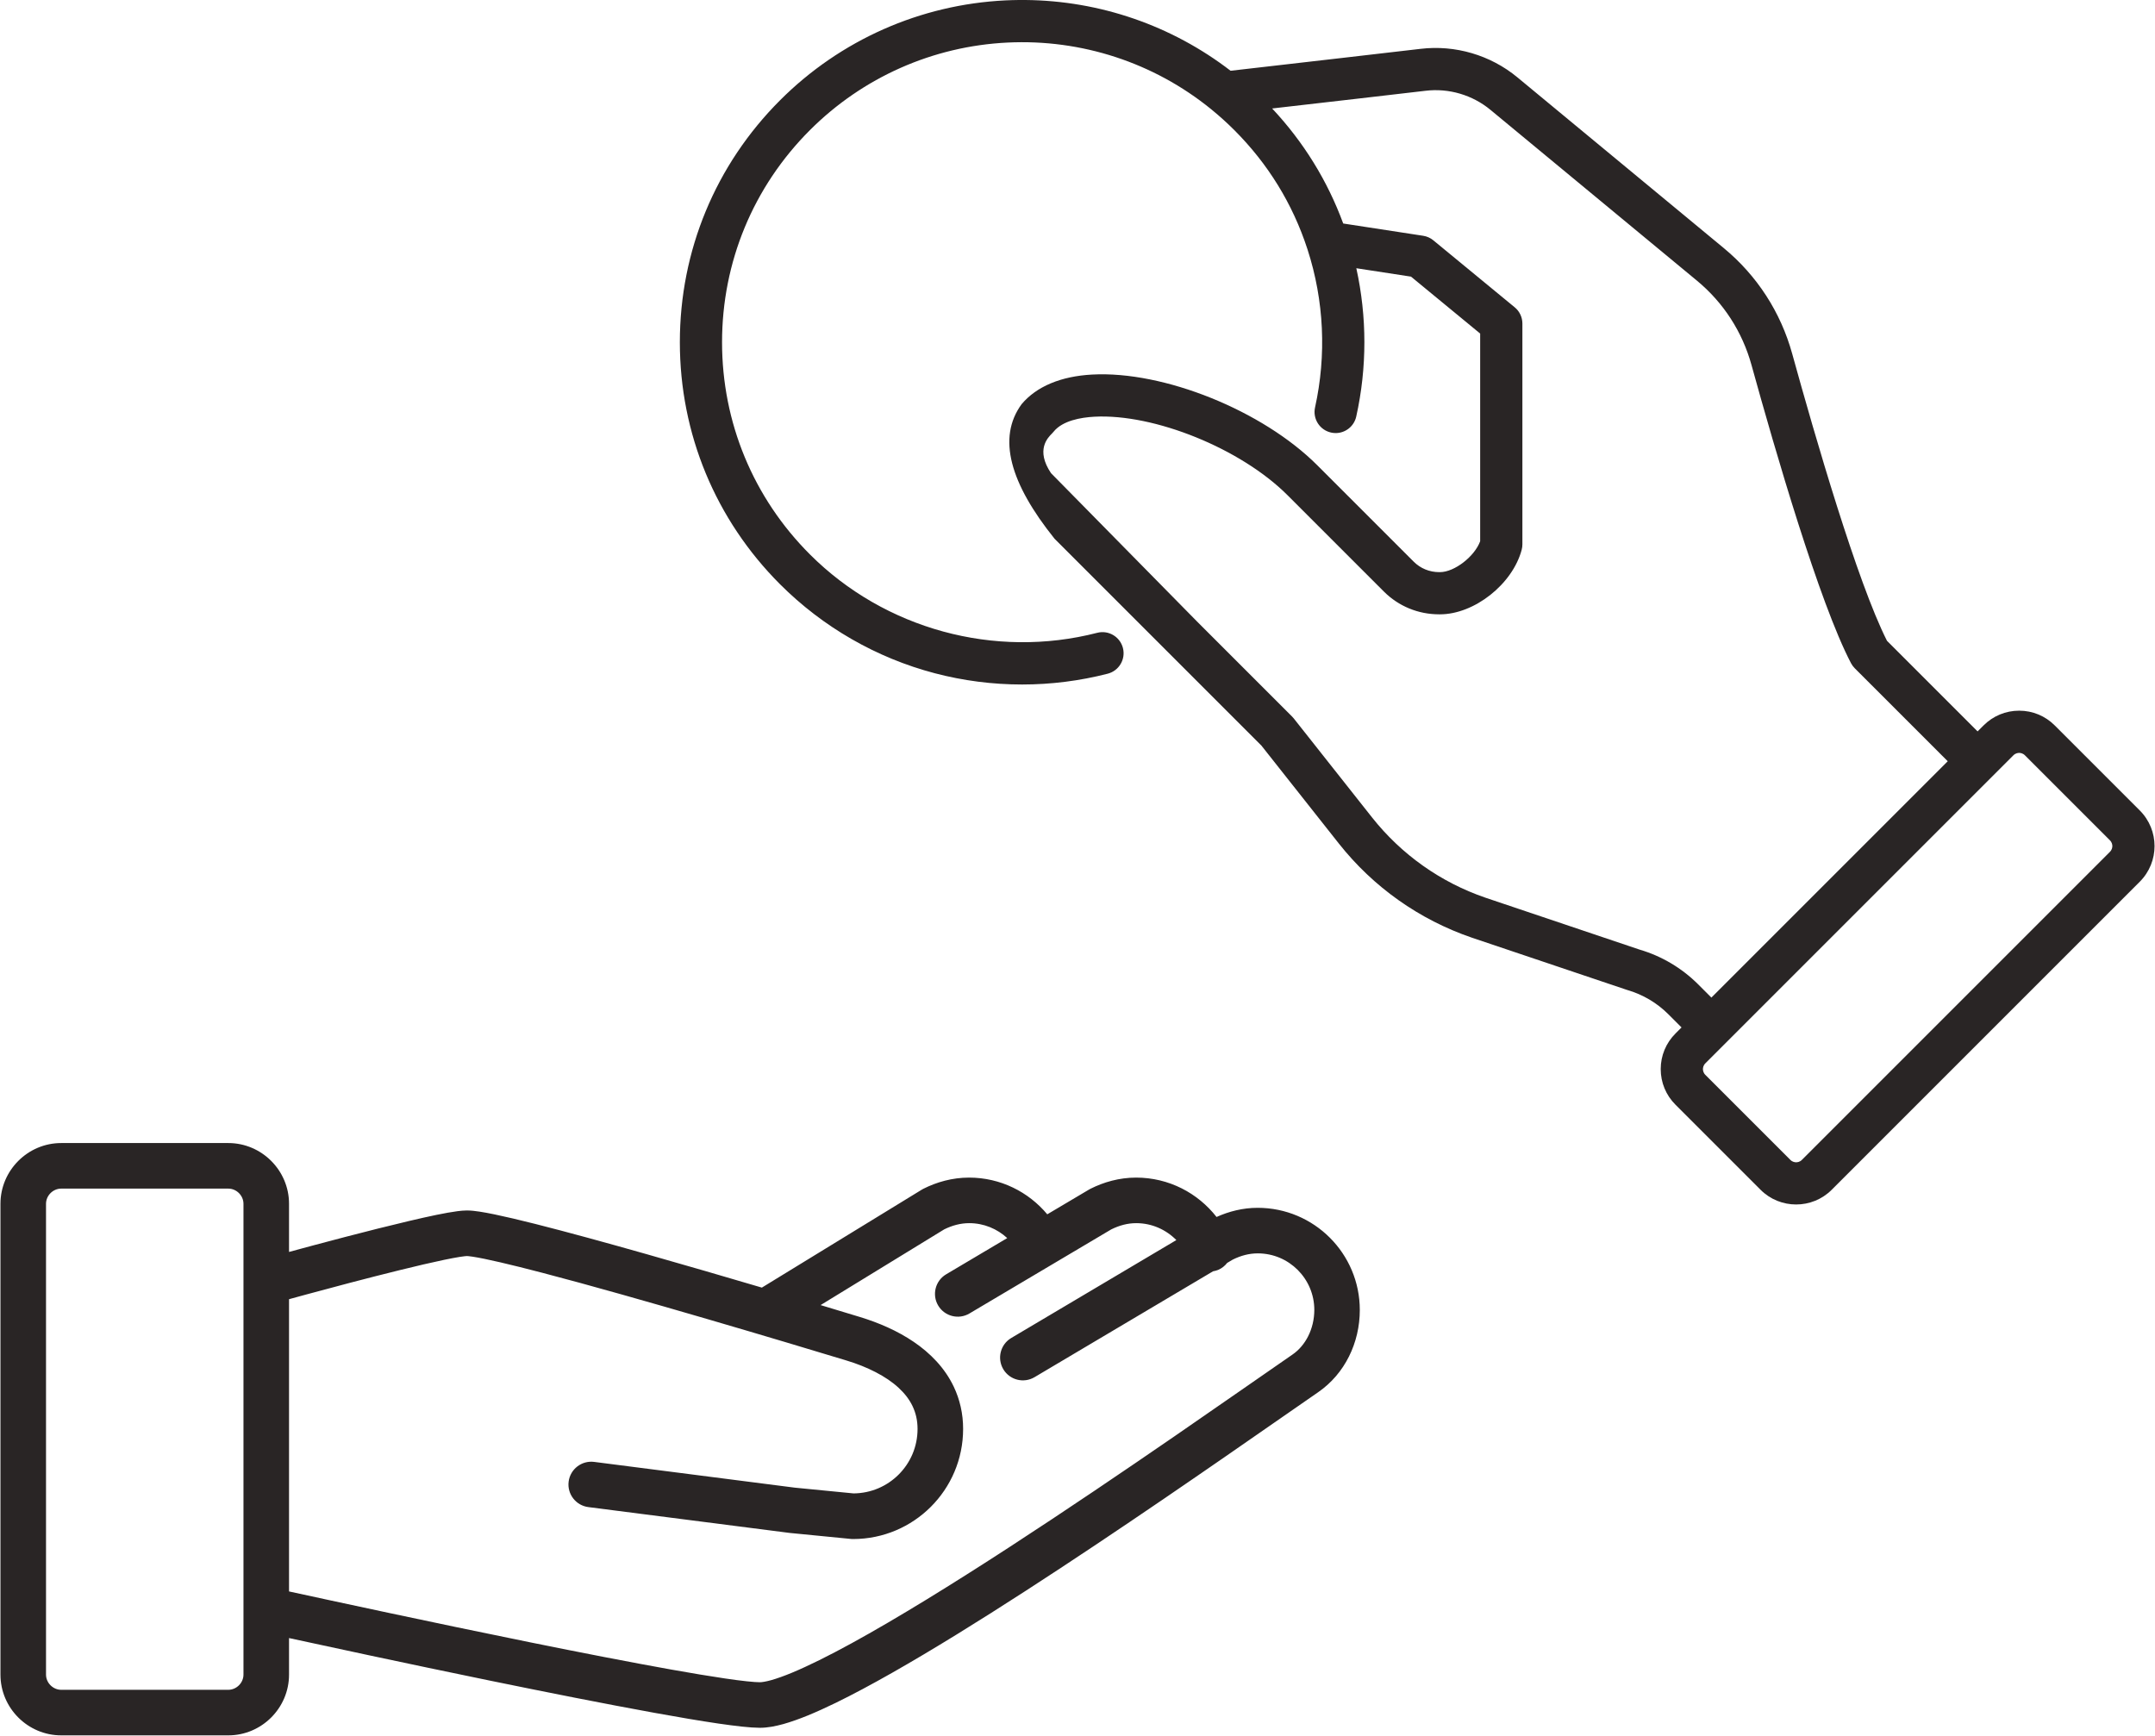
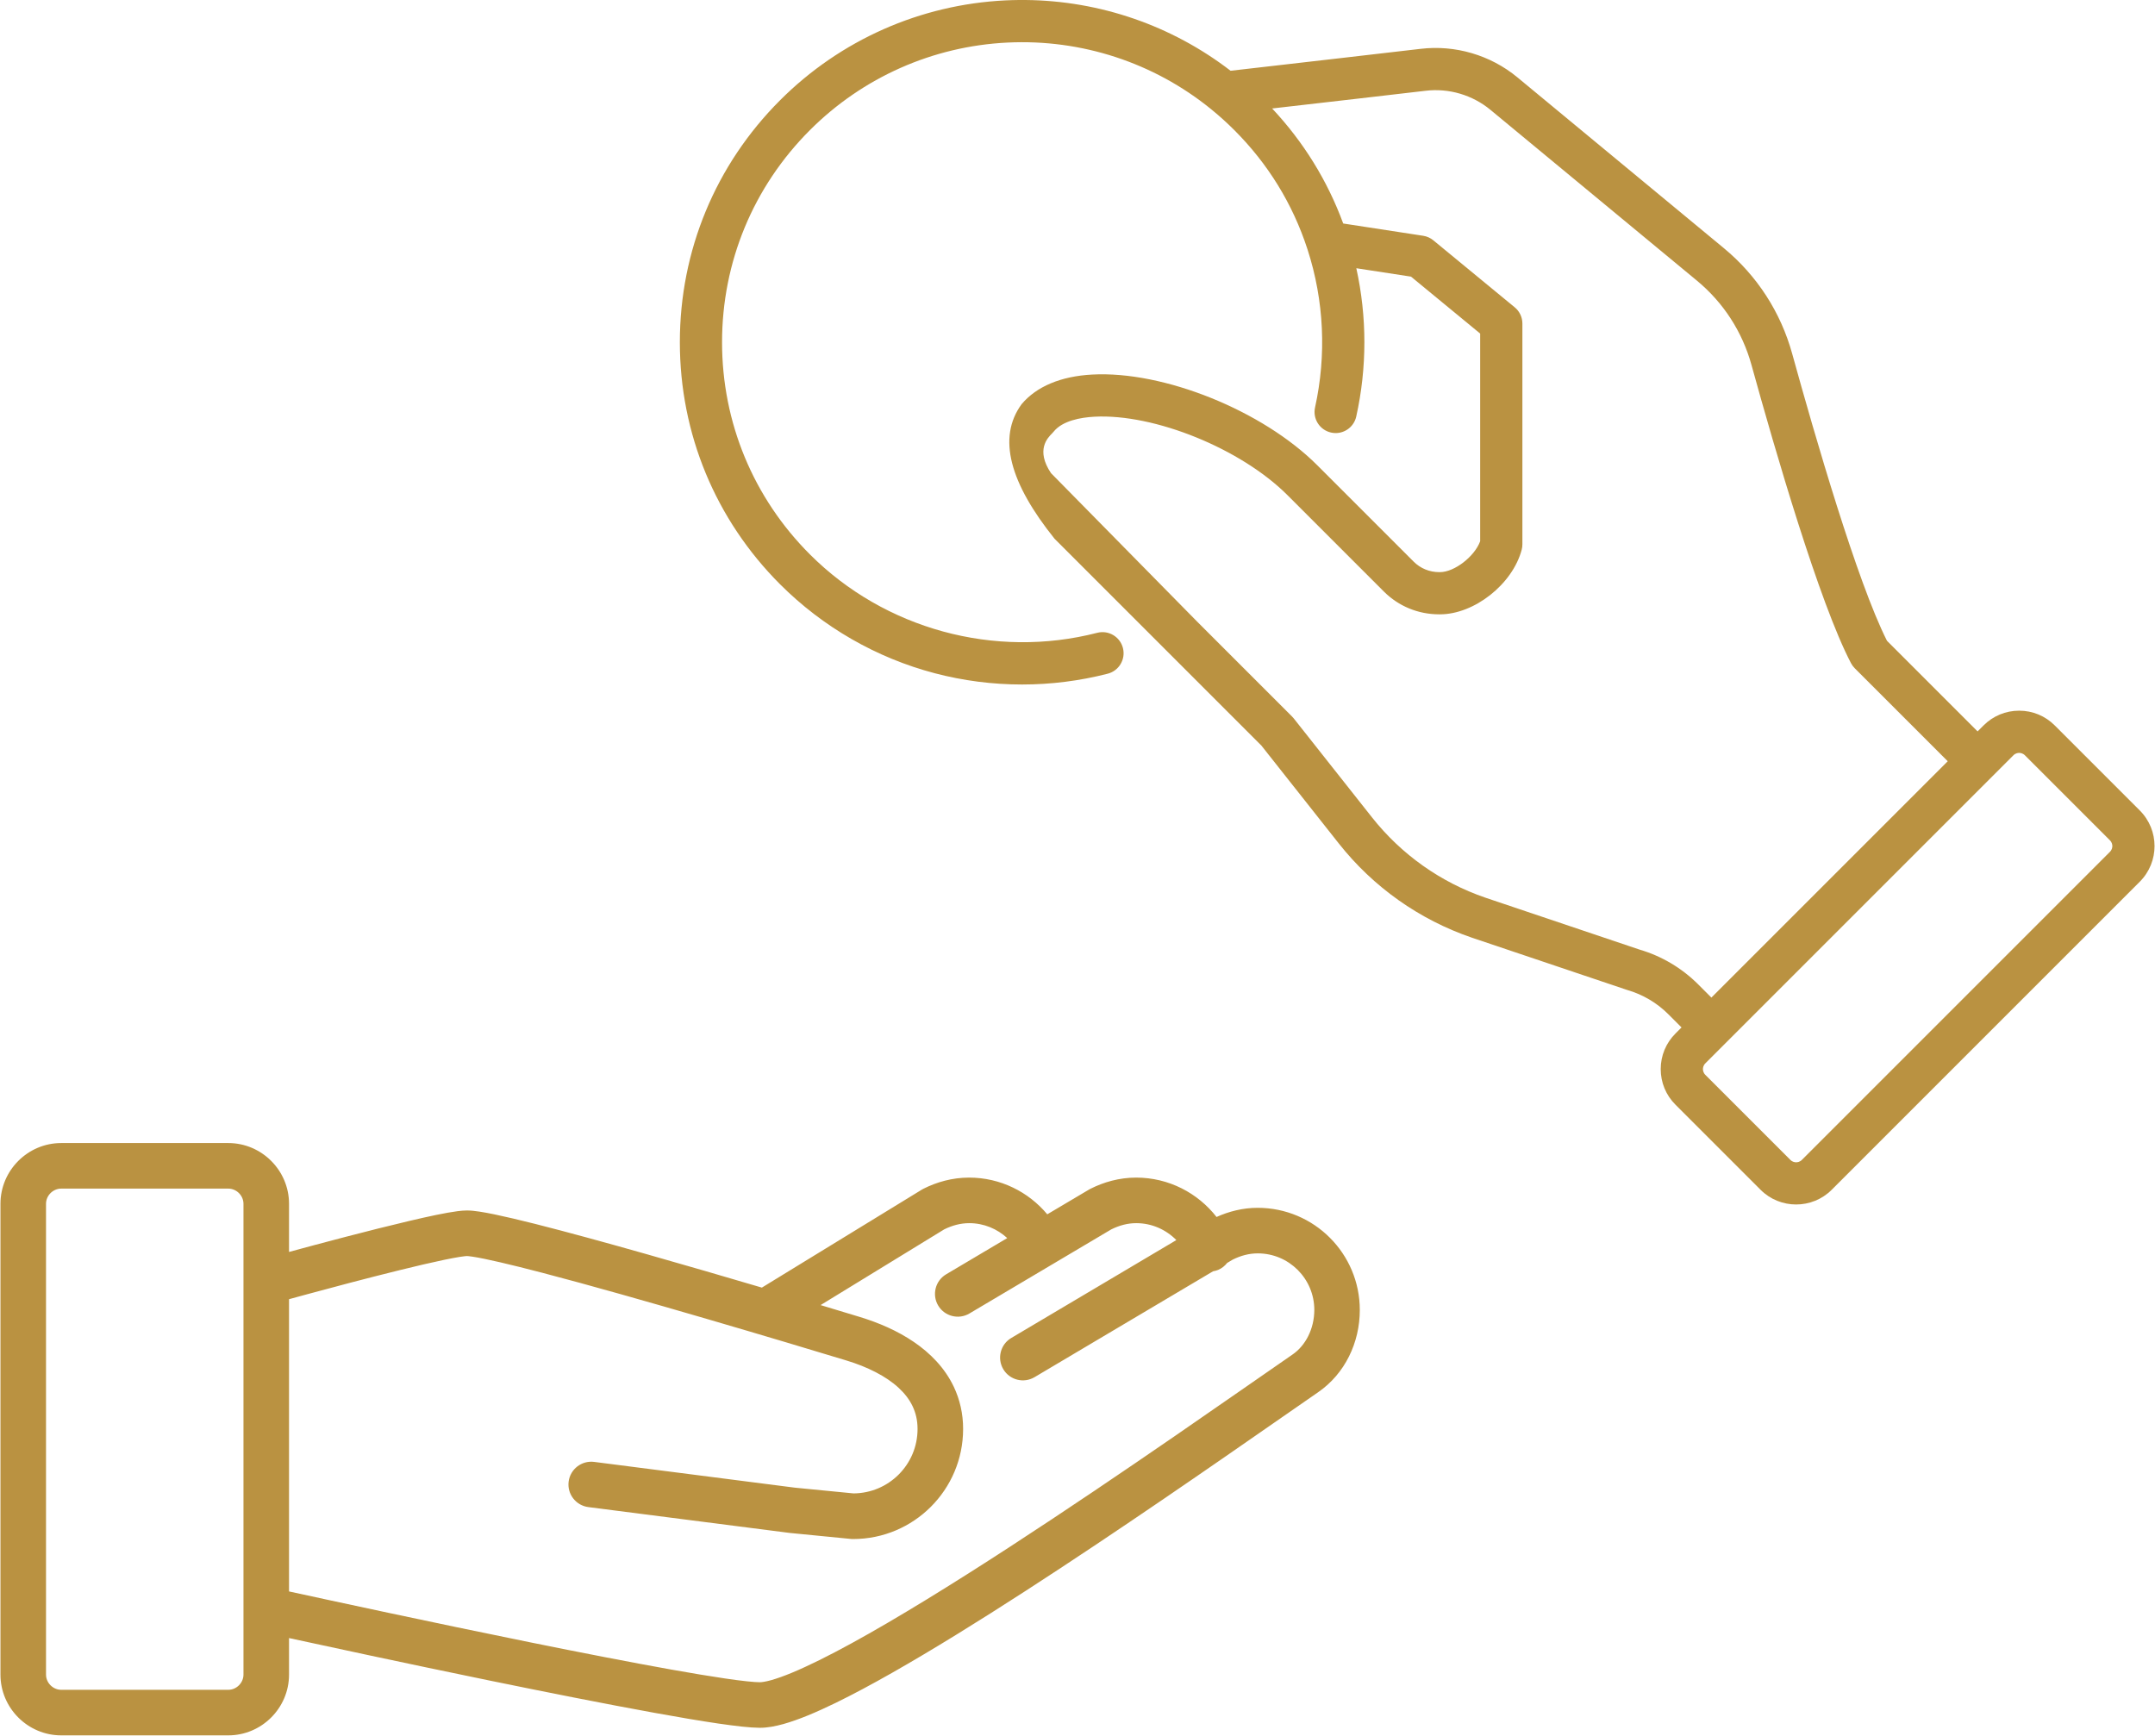
- <svg xmlns="http://www.w3.org/2000/svg" xml:space="preserve" width="1772px" height="1427px" version="1.1" style="shape-rendering:geometricPrecision; text-rendering:geometricPrecision; image-rendering:optimizeQuality; fill-rule:evenodd; clip-rule:evenodd" viewBox="0 0 884.63 712.7">
-   <defs>
-     <style type="text/css">
-    
-     .fil0 {fill:#292525;fill-rule:nonzero}
-    
-   </style>
-   </defs>
+ <svg xmlns="http://www.w3.org/2000/svg" xml:space="preserve" width="1772px" height="1427px" version="1.1" style="shape-rendering:geometricPrecision; text-rendering:geometricPrecision; image-rendering:optimizeQuality; fill-rule:evenodd; clip-rule:evenodd" fill="#ba9241" viewBox="0 0 884.63 712.7">
  <g id="Слой_x0020_1">
    <path class="fil0" d="M551.44 91.79l32.82 5.04c1.54,0.23 2.99,0.88 4.19,1.87l33.41 27.5c2.01,1.64 3.16,4.1 3.16,6.69l0 90.69c0,0.75 -0.1,1.51 -0.3,2.24 -3.76,14.11 -19.44,26.48 -33.55,26.48l-0.32 0c-8.62,0 -16.7,-3.33 -22.75,-9.39 -8.97,-8.98 -25.24,-25.25 -39.57,-39.57 -19.07,-19.08 -54.63,-33.51 -79.27,-32.2 -5.62,0.3 -13.1,1.62 -16.75,6.15 -0.19,0.24 -0.4,0.47 -0.62,0.69 -1.84,1.84 -6.82,6.83 -0.46,16.33l59.97 60.93 39.04 39.04c0.24,0.24 0.46,0.49 0.67,0.75l32.14 40.65c12.08,15.27 28.19,26.68 46.56,32.98l63.33 21.33c9.07,2.66 17.39,7.6 24.07,14.28l5.43 5.43 48.52 -48.52 48.54 -48.54 -38.17 -38.17c-0.62,-0.62 -1.14,-1.33 -1.55,-2.1 -12.97,-24.73 -31.17,-87.34 -40.87,-122.46 -3.77,-13.66 -11.52,-25.64 -22.42,-34.66l-84.79 -70.14c-7.4,-6.12 -17.1,-8.98 -26.64,-7.83 -8.59,1.03 -41.51,4.8 -63.01,7.27 12.91,13.78 22.7,29.63 29.19,47.24zm-133.19 -91.79l2.69 0c30.54,0.29 60.06,10.45 84.24,29.06l6.64 -0.76c19.99,-2.3 61.59,-7.07 71.38,-8.24 14.22,-1.7 28.71,2.56 39.75,11.69l84.79 70.15c13.65,11.29 23.37,26.3 28.09,43.4 9.36,33.9 26.72,93.77 38.92,117.87l37.21 37.21 2.45 -2.45c3.91,-3.91 9.1,-6.06 14.62,-6.06 5.53,0 10.72,2.15 14.62,6.06l34.93 34.93c4.03,4.03 6.05,9.32 6.05,14.62 0,5.29 -2.02,10.58 -6.05,14.62l-9.26 9.26 -12.26 -12.26 9.26 -9.27c0.85,-0.85 0.98,-1.84 0.98,-2.35 0,-0.52 -0.13,-1.51 -0.98,-2.36l-34.93 -34.93c-0.85,-0.85 -1.84,-0.98 -2.36,-0.98 -0.51,0 -1.51,0.13 -2.36,0.98l-8.57 8.57c-0.01,0.01 -0.01,0.01 -0.01,0.01l-54.67 54.67 -63.27 63.27c-0.85,0.85 -0.98,1.85 -0.98,2.36 0,0.52 0.13,1.51 0.98,2.36l34.93 34.93c0.85,0.86 1.84,0.98 2.36,0.98 0.51,0 1.51,-0.12 2.36,-0.98l117.26 -117.26 12.26 12.26 -117.26 117.26c-4.03,4.04 -9.33,6.05 -14.62,6.05 -5.3,0 -10.59,-2.01 -14.62,-6.05l-34.93 -34.93c-3.91,-3.9 -6.06,-9.09 -6.06,-14.62 0,-5.52 2.15,-10.71 6.06,-14.62l2.49 -2.49 -5.43 -5.43c-4.67,-4.67 -10.48,-8.1 -16.82,-9.94 -0.12,-0.04 -0.24,-0.07 -0.36,-0.11l-63.54 -21.4c-21.57,-7.4 -40.44,-20.76 -54.58,-38.64l-31.82 -40.25 -84.95 -84.95c-18.24,-22.72 -23.65,-41.43 -13.5,-55.27 6.1,-7.25 16.09,-11.45 28.95,-12.14 29.39,-1.6 70,14.78 92.46,37.25 14.33,14.33 30.6,30.6 39.57,39.57 2.78,2.79 6.5,4.32 10.48,4.32l0.33 0c5.98,0 14.24,-6.47 16.51,-12.69l0 -85.29 -28.4 -23.38 -22.46 -3.45c4.41,19.99 4.43,40.8 -0.03,60.9 -0.89,4.05 -4.47,6.8 -8.45,6.8 -0.62,0 -1.25,-0.07 -1.88,-0.21 -4.68,-1.03 -7.63,-5.66 -6.59,-10.33 4.75,-21.48 3.7,-43.87 -3.05,-64.76 -0.03,-0.07 -0.04,-0.15 -0.07,-0.22 -0.01,-0.03 -0.02,-0.05 -0.03,-0.08 -6.04,-18.53 -16.14,-34.96 -30.01,-48.83 -2.95,-2.95 -6.08,-5.78 -9.32,-8.42 -0.06,-0.05 -0.13,-0.11 -0.2,-0.17 -0.01,-0.01 -0.02,-0.02 -0.04,-0.03 -23.51,-19.1 -53.2,-28.81 -83.61,-27.33 -30.61,1.49 -59.41,14.26 -81.1,35.95 -23.28,23.27 -36.1,54.22 -36.1,87.13 0,32.92 12.82,63.86 36.1,87.14 30.68,30.68 75.89,43.02 117.97,32.19 4.63,-1.2 9.36,1.59 10.56,6.23 1.19,4.64 -1.6,9.36 -6.24,10.56 -11.51,2.96 -23.34,4.44 -35.16,4.44 -12.08,0 -24.16,-1.54 -35.89,-4.63 -23.95,-6.3 -45.91,-18.93 -63.51,-36.53 -26.54,-26.56 -41.16,-61.86 -41.16,-99.41 0,-37.54 14.62,-72.84 41.17,-99.39 24.74,-24.74 57.6,-39.3 92.52,-41 1.85,-0.09 3.7,-0.14 5.55,-0.16z" />
    <path class="fil0" d="M530.55 556.34c-21.49,14.81 -69.59,48.77 -116.14,79.01 -23.26,15.11 -46.13,29.27 -64.89,39.54 -9.37,5.13 -17.73,9.28 -24.41,12.06 -3.33,1.38 -6.25,2.42 -8.57,3.07 -2.3,0.65 -4.03,0.87 -4.67,0.86 -2.04,0.02 -7.44,-0.52 -14.38,-1.56 -24.57,-3.6 -70.57,-12.78 -110.18,-21.05 -19.82,-4.13 -38.08,-8.04 -51.39,-10.91 -7.72,-1.66 -13.69,-2.97 -17.41,-3.77l0 -120.02c1.83,-0.51 4.23,-1.16 7.1,-1.94 9.86,-2.68 24.91,-6.69 38.41,-10.01 6.75,-1.67 13.11,-3.15 18.17,-4.21 2.52,-0.52 4.72,-0.94 6.41,-1.21 1.66,-0.27 2.95,-0.37 2.97,-0.35 0.03,-0.01 1.01,0.05 2.34,0.26 5.17,0.77 15.75,3.25 28.64,6.62 38.86,10.15 100.12,28.5 124.87,36.01 8.56,2.58 16.32,6.48 21.41,11.2 2.56,2.36 4.48,4.88 5.77,7.6 1.29,2.74 2.02,5.7 2.03,9.33 -0.01,7.34 -2.95,13.9 -7.76,18.72 -4.78,4.76 -11.26,7.67 -18.51,7.74l-24.14 -2.36 -82.4 -10.58c-5.13,-0.65 -9.82,2.96 -10.48,8.09 -0.66,5.13 2.97,9.81 8.09,10.47l82.67 10.61 25.58 2.51 0.47 0c24.95,-0.01 45.18,-20.24 45.19,-45.2 0.02,-6.28 -1.38,-12.19 -3.84,-17.36 -3.71,-7.79 -9.68,-13.82 -16.43,-18.41 -6.77,-4.6 -14.42,-7.88 -22.2,-10.25 -4.34,-1.32 -9.81,-2.98 -16.06,-4.86l50.77 -31.1c3.3,-1.62 6.67,-2.54 10.23,-2.55 6.05,-0.01 11.52,2.34 15.65,6.13l-25.09 14.88c-4.44,2.63 -5.91,8.38 -3.27,12.82 2.64,4.44 8.38,5.91 12.83,3.27l58.23 -34.53c3.31,-1.64 6.7,-2.57 10.28,-2.57 6.46,0 12.26,2.69 16.47,6.95l-67.8 40.21c-4.45,2.64 -5.91,8.38 -3.27,12.83 2.64,4.44 8.37,5.9 12.82,3.27l73.32 -43.49c0.71,-0.12 1.43,-0.3 2.13,-0.59 1.5,-0.64 2.73,-1.65 3.67,-2.85l2.29 -1.36c3.31,-1.64 6.7,-2.56 10.27,-2.56 6.44,0 12.19,2.59 16.42,6.8 4.22,4.24 6.8,10 6.81,16.43 -0.03,7.84 -3.63,14.69 -9.02,18.36zm-430.75 131.41c0,3.38 -2.86,6.24 -6.24,6.24l-68.61 0c-3.38,0 -6.24,-2.86 -6.24,-6.24l0 -193.36c0,-3.38 2.86,-6.24 6.24,-6.24l68.61 0c3.38,0 6.24,2.86 6.24,6.24l0 193.36zm416.51 -191.71c-6.16,0 -11.85,1.5 -16.89,3.76 -7.67,-9.81 -19.58,-16.16 -33.01,-16.17 -6.93,0 -13.31,1.84 -18.79,4.6l-0.58 0.32 -17.14 10.16c-7.68,-9.19 -19.19,-15.07 -32.1,-15.08 -6.94,0 -13.32,1.84 -18.8,4.6l-0.69 0.39 -65.62 40.19c-14.82,-4.38 -31.28,-9.18 -47.18,-13.69 -16.77,-4.76 -32.9,-9.18 -45.83,-12.45 -6.47,-1.63 -12.14,-2.97 -16.77,-3.93 -2.32,-0.48 -4.37,-0.86 -6.2,-1.14 -1.85,-0.27 -3.4,-0.46 -5.15,-0.47 -1.34,0.01 -2.51,0.12 -3.84,0.29 -4.83,0.63 -11.71,2.1 -19.82,4.01 -16.56,3.89 -37.71,9.55 -49.39,12.73l0 -19.77c0,-13.72 -11.23,-24.95 -24.95,-24.95l-68.61 0c-13.72,0 -24.95,11.23 -24.95,24.95l0 193.36c0,13.72 11.23,24.95 24.95,24.95l68.61 0c13.72,0 24.95,-11.23 24.95,-24.95l0 -15.01c14.81,3.22 47.67,10.32 82.32,17.44 23.44,4.81 47.66,9.62 67.66,13.25 10.01,1.82 18.96,3.33 26.28,4.41 7.4,1.06 12.9,1.72 17.1,1.75 3.27,-0.01 6.36,-0.63 9.71,-1.55 6.22,-1.76 13.29,-4.73 21.4,-8.67 28.2,-13.75 68.69,-39.5 106.9,-64.99 38.13,-25.45 73.81,-50.59 91.28,-62.62 10.94,-7.55 17.09,-20.29 17.09,-33.77 -0.01,-23.16 -18.77,-41.94 -41.94,-41.95z" />
  </g>
</svg>
